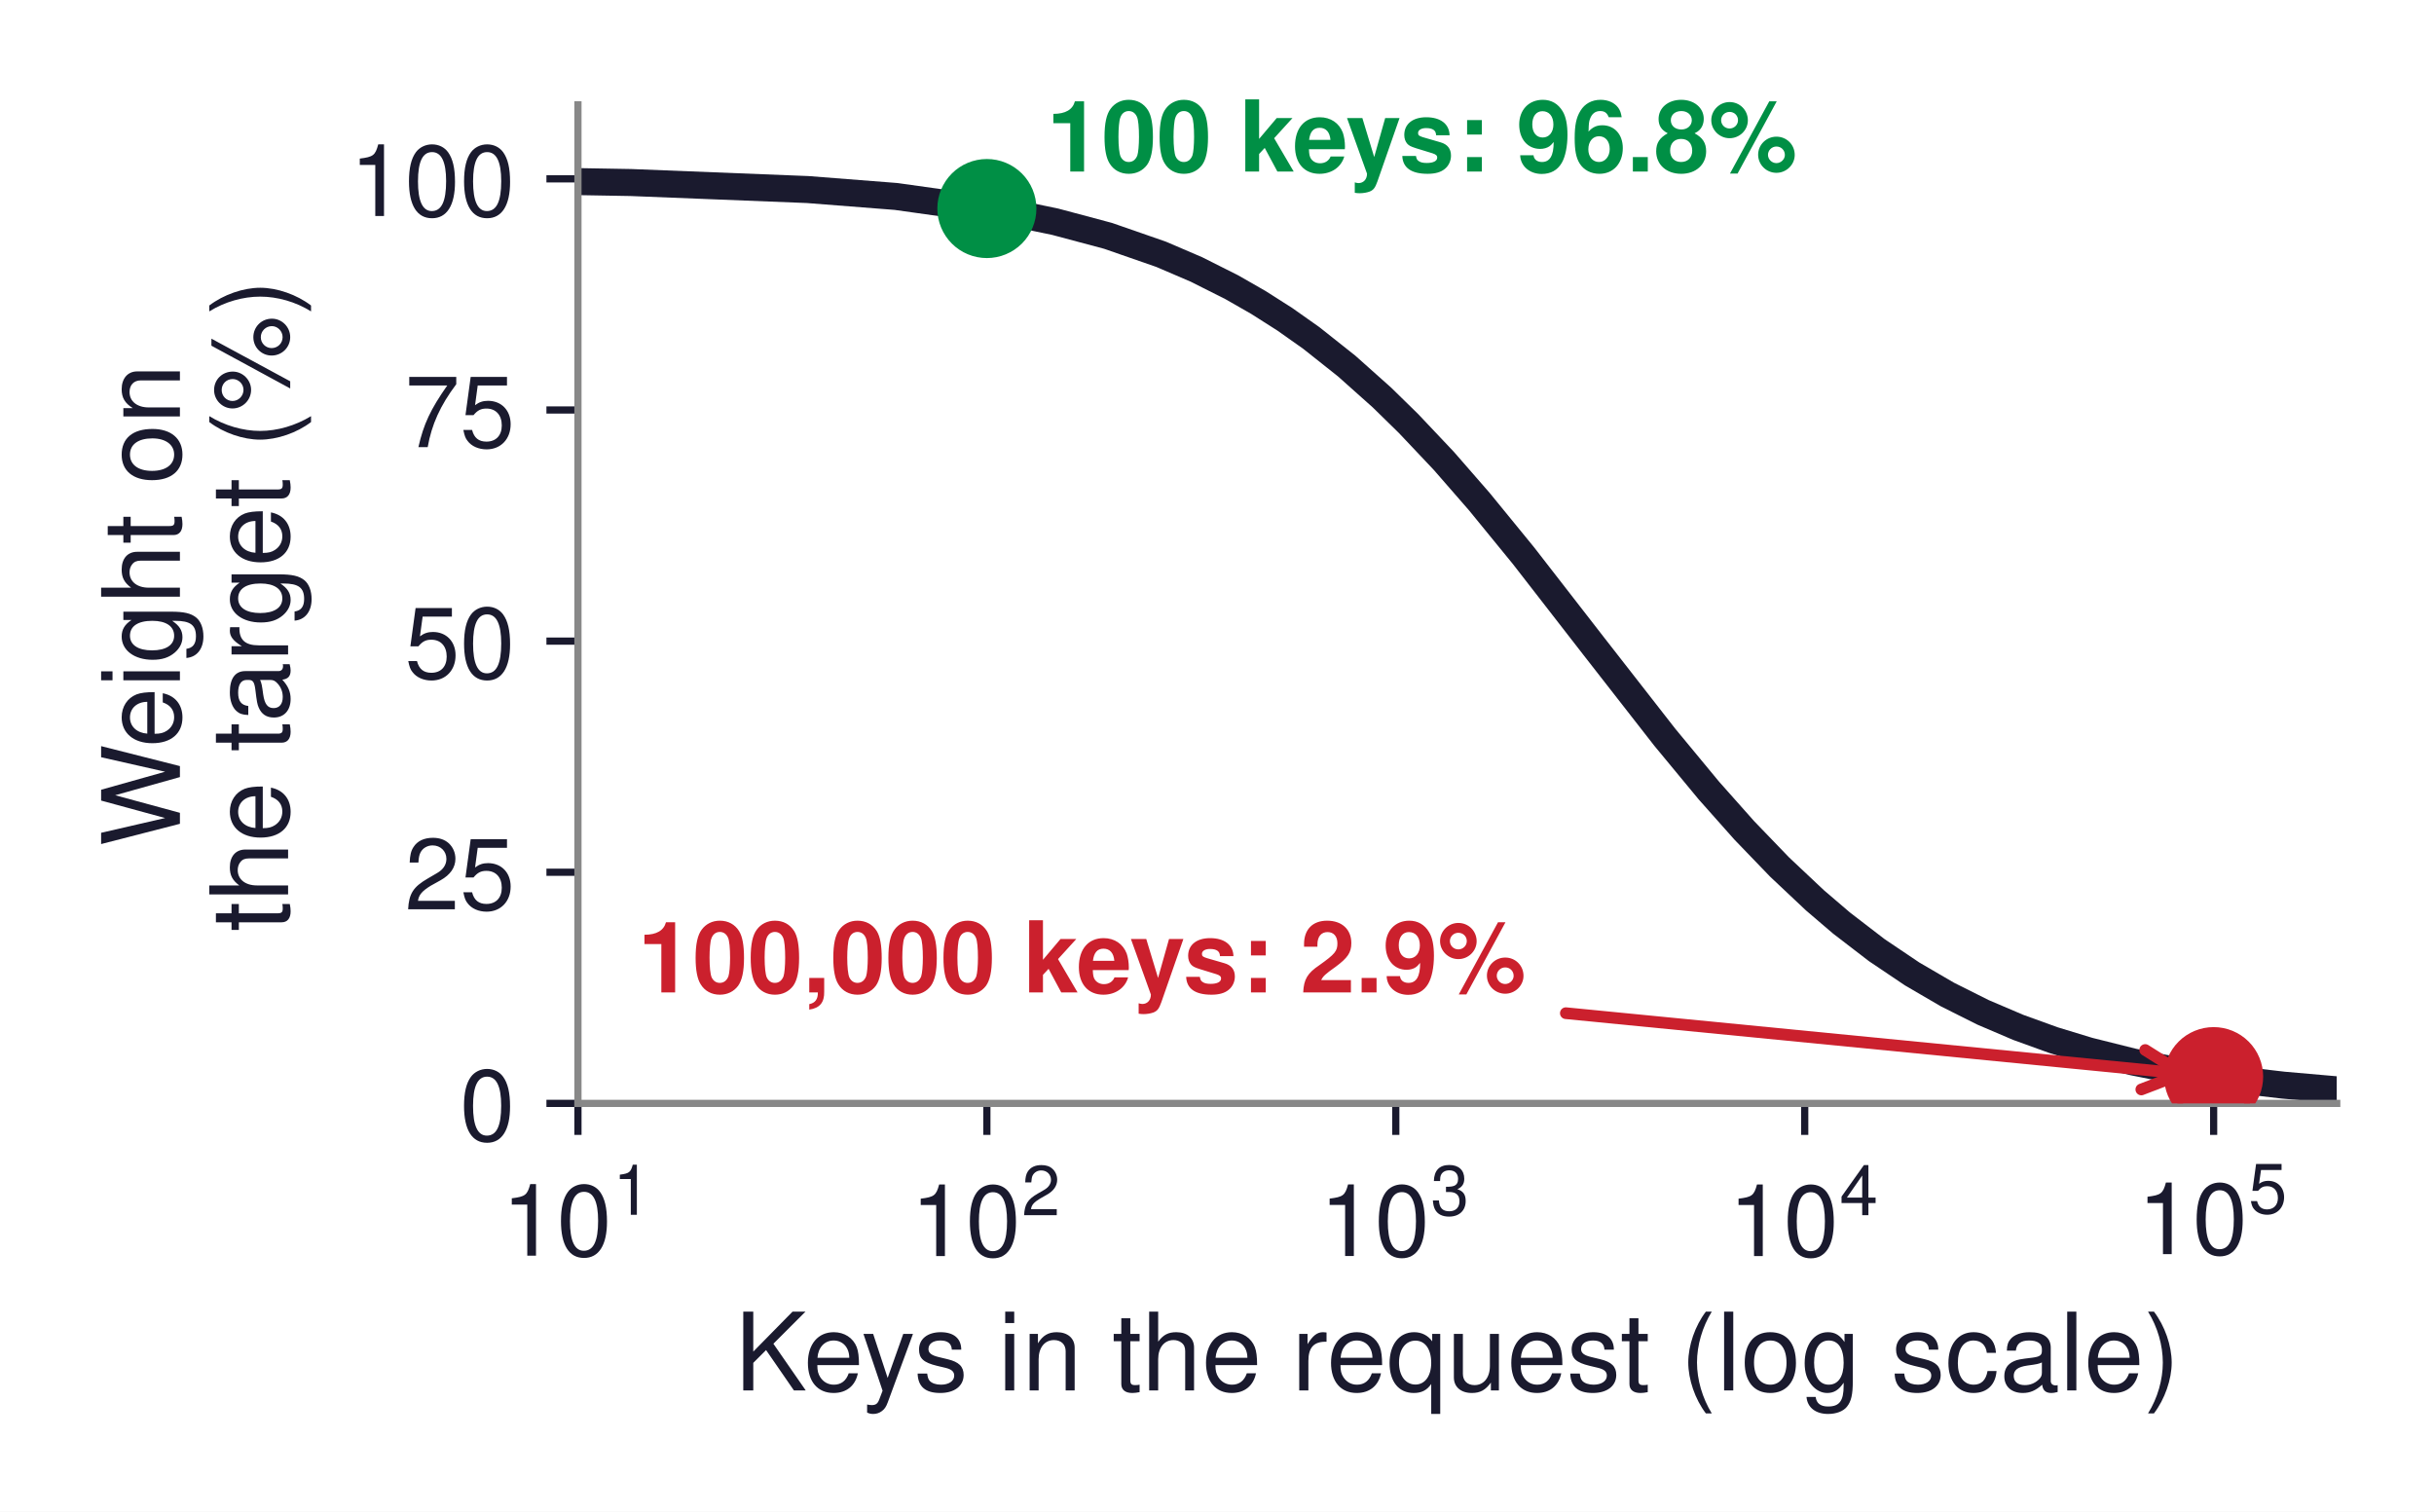
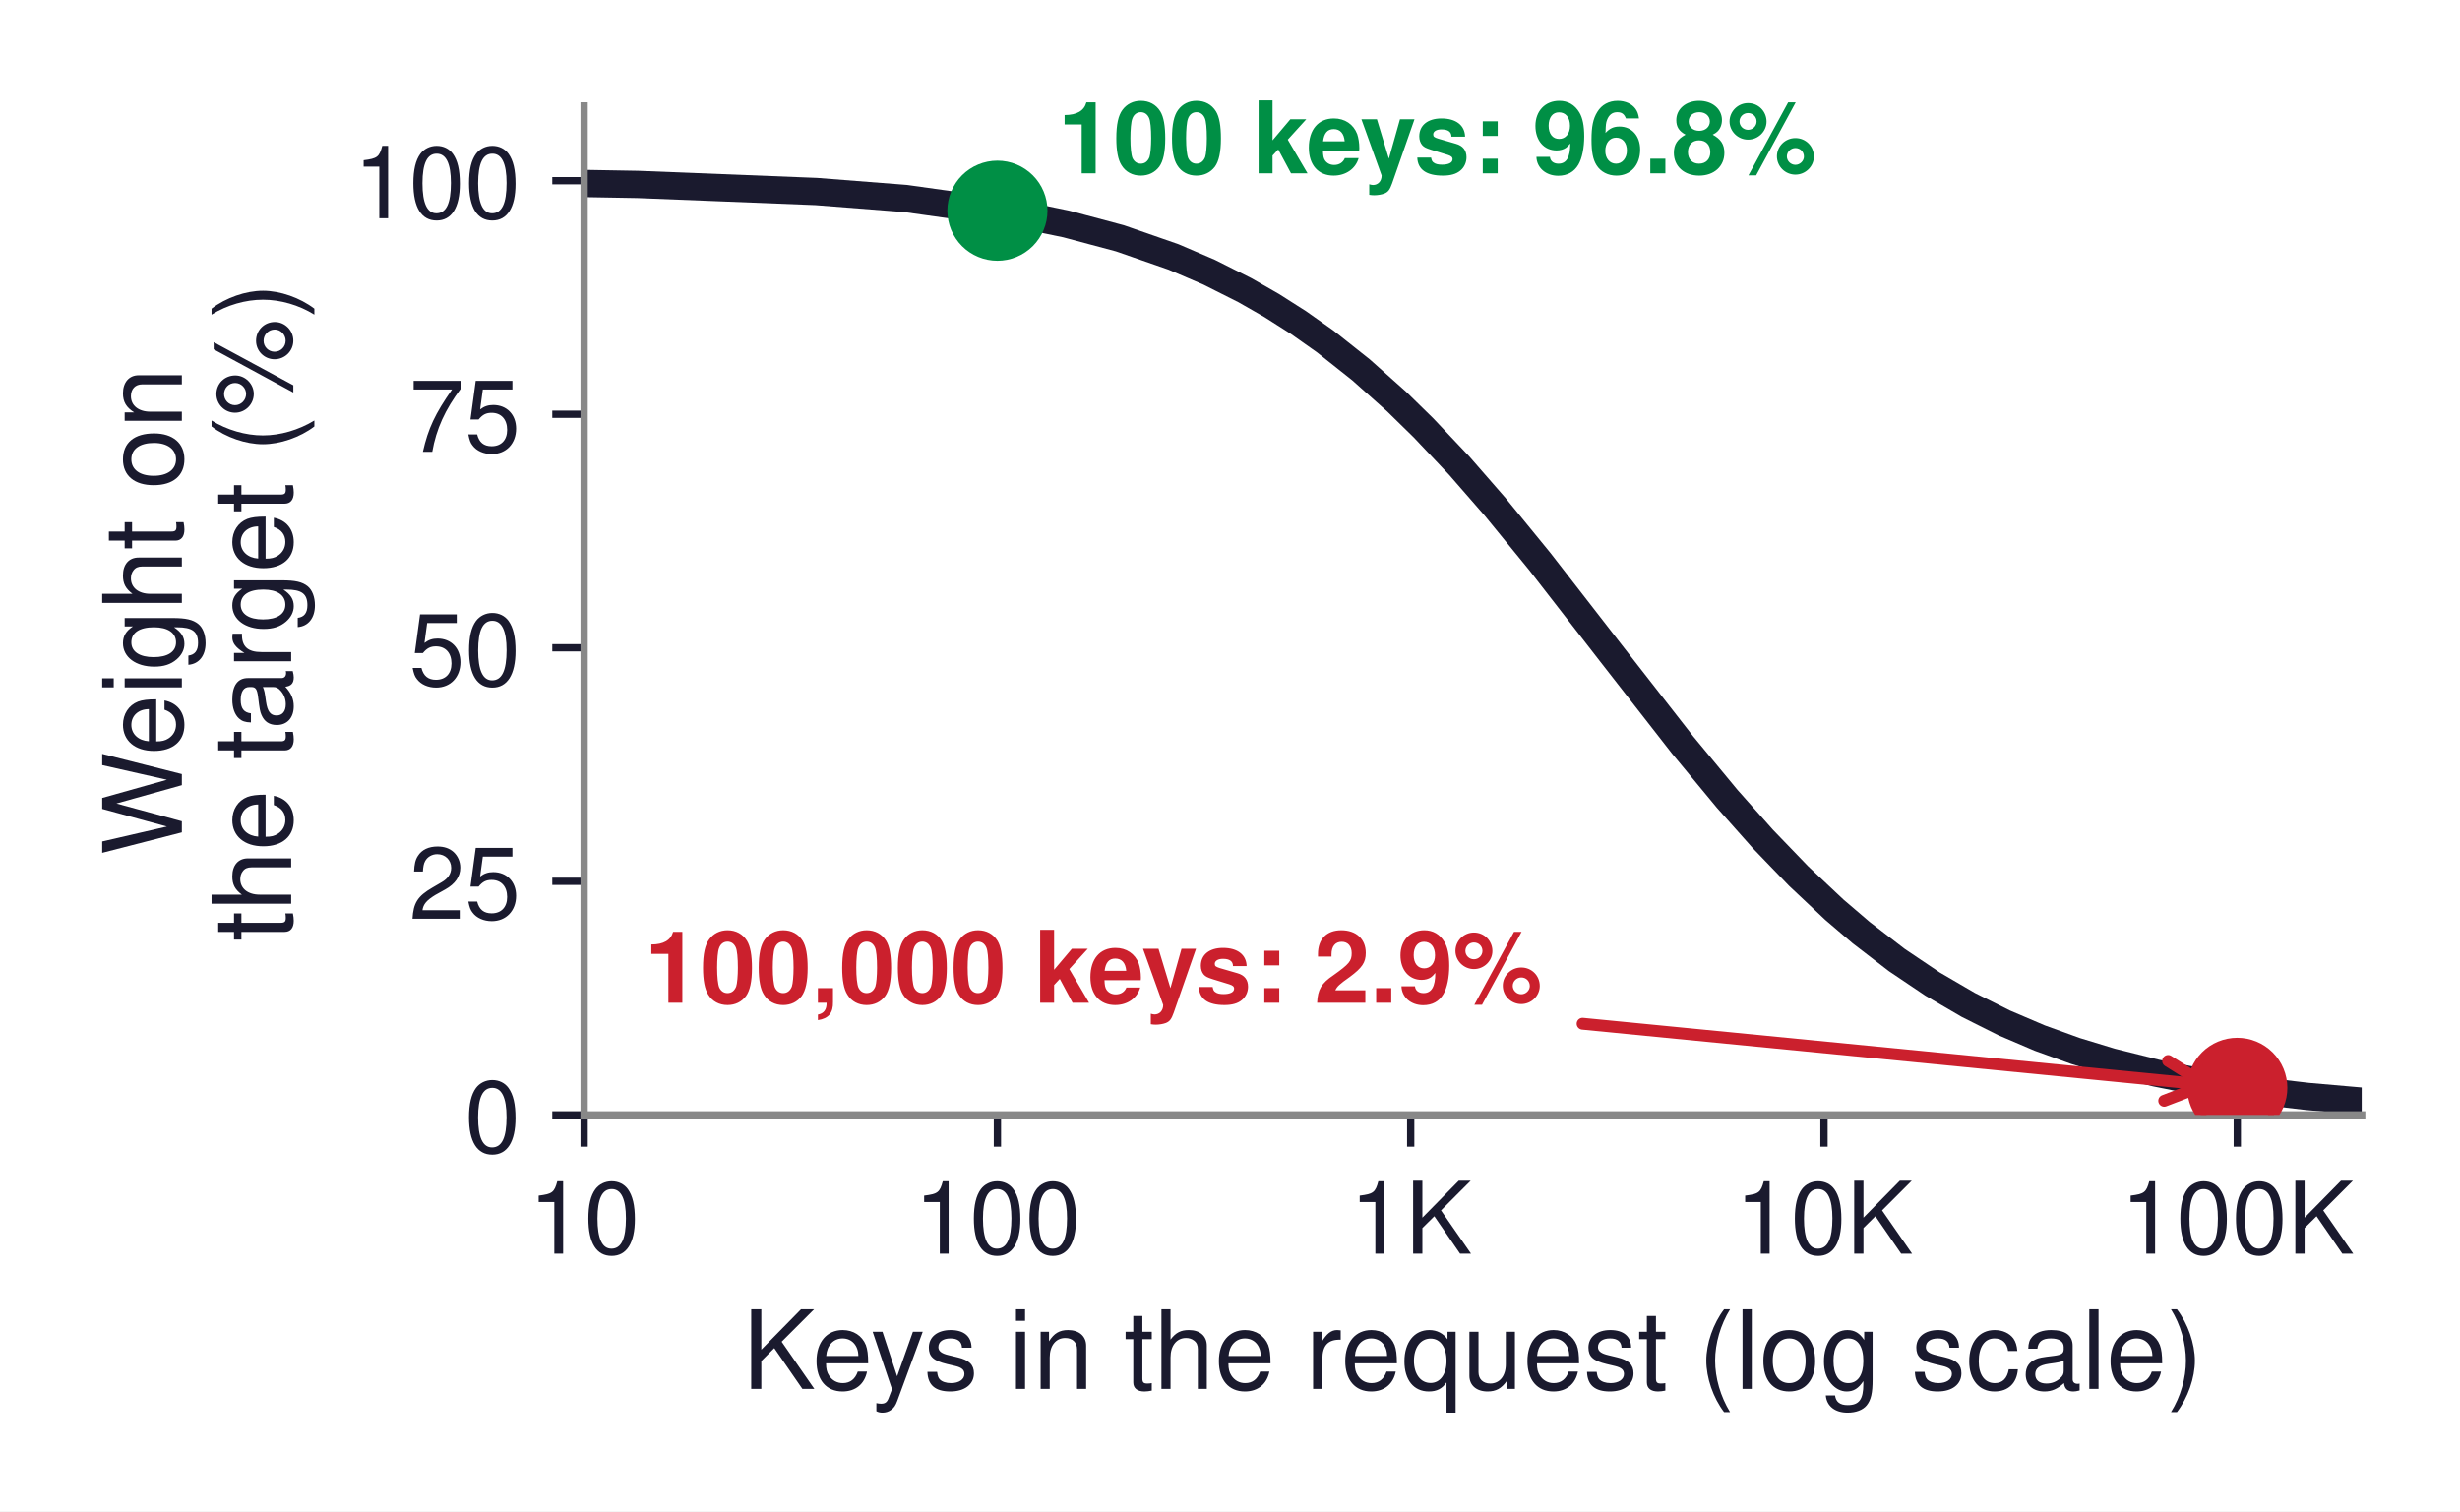
- <svg xmlns="http://www.w3.org/2000/svg" xmlns:xlink="http://www.w3.org/1999/xlink" width="270.276pt" height="167.857pt" viewBox="0 0 270.276 167.857" version="1.1">
+ <svg xmlns="http://www.w3.org/2000/svg" xmlns:xlink="http://www.w3.org/1999/xlink" width="270.276pt" height="166.097pt" viewBox="0 0 270.276 166.097" version="1.1">
  <defs>
    <style type="text/css">*{stroke-linejoin: round; stroke-linecap: butt}</style>
  </defs>
  <g id="figure_1">
    <g id="patch_1">
-       <path d="M -0 167.857  L 270.276 167.857  L 270.276 0  L -0 0  z " style="fill: #ffffff" />
+       <path d="M -0 166.097  L 270.276 166.097  L 270.276 0  L -0 0  z " style="fill: #ffffff" />
    </g>
    <g id="axes_1">
      <g id="patch_2">
        <path d="M 64.176 122.523  L 259.476 122.523  L 259.476 11.643  L 64.176 11.643  z " style="fill: #ffffff" />
      </g>
      <g id="matplotlib.axis_1">
        <g id="xtick_1">
          <g id="line2d_1">
            <defs>
-               <path id="m2a6aead612" d="M 0 0  L 0 3.5  " style="stroke: #1a1a2e; stroke-width: 0.8" />
+               <path id="m6fb7493d11" d="M 0 0  L 0 3.5  " style="stroke: #1a1a2e; stroke-width: 0.8" />
            </defs>
            <g>
-               <use xlink:href="#m2a6aead612" x="64.176" y="122.523" style="fill: #1a1a2e; stroke: #1a1a2e; stroke-width: 0.8" />
+               <use xlink:href="#m6fb7493d11" x="64.176" y="122.523" style="fill: #1a1a2e; stroke: #1a1a2e; stroke-width: 0.8" />
            </g>
          </g>
          <g id="text_1">
-             <g style="fill: #1a1a2e" transform="translate(55.70594 139.5333)">
-               <text>
-                 <tspan x="0" y="-0.098" style="font-size: 11px; font-family: 'Helvetica'; fill: #1a1a2e">1</tspan>
-                 <tspan x="6.118" y="-0.098" style="font-size: 11px; font-family: 'Helvetica'; fill: #1a1a2e">0</tspan>
-                 <tspan x="12.341" y="-4.641" style="font-size: 7.7px; font-family: 'Helvetica'; fill: #1a1a2e">1</tspan>
-               </text>
-             </g>
+             <text style="font-size: 11px; font-family: 'Helvetica', 'Arial', 'DejaVu Sans', sans-serif; text-anchor: middle; fill: #1a1a2e" x="64.176" y="137.773" transform="rotate(-0 64.17594 137.7733)">10</text>
          </g>
        </g>
        <g id="xtick_2">
          <g id="line2d_2">
            <g>
-               <use xlink:href="#m2a6aead612" x="109.584" y="122.523" style="fill: #1a1a2e; stroke: #1a1a2e; stroke-width: 0.8" />
+               <use xlink:href="#m6fb7493d11" x="109.584" y="122.523" style="fill: #1a1a2e; stroke: #1a1a2e; stroke-width: 0.8" />
            </g>
          </g>
          <g id="text_2">
-             <g style="fill: #1a1a2e" transform="translate(101.1137 139.5333)">
-               <text>
-                 <tspan x="0" y="-0.054" style="font-size: 11px; font-family: 'Helvetica'; fill: #1a1a2e">1</tspan>
-                 <tspan x="6.118" y="-0.054" style="font-size: 11px; font-family: 'Helvetica'; fill: #1a1a2e">0</tspan>
-                 <tspan x="12.341" y="-4.597" style="font-size: 7.7px; font-family: 'Helvetica'; fill: #1a1a2e">2</tspan>
-               </text>
-             </g>
+             <text style="font-size: 11px; font-family: 'Helvetica', 'Arial', 'DejaVu Sans', sans-serif; text-anchor: middle; fill: #1a1a2e" x="109.584" y="137.773" transform="rotate(-0 109.5837 137.7733)">100</text>
          </g>
        </g>
        <g id="xtick_3">
          <g id="line2d_3">
            <g>
-               <use xlink:href="#m2a6aead612" x="154.991" y="122.523" style="fill: #1a1a2e; stroke: #1a1a2e; stroke-width: 0.8" />
+               <use xlink:href="#m6fb7493d11" x="154.991" y="122.523" style="fill: #1a1a2e; stroke: #1a1a2e; stroke-width: 0.8" />
            </g>
          </g>
          <g id="text_3">
-             <g style="fill: #1a1a2e" transform="translate(146.5214 139.5333)">
-               <text>
-                 <tspan x="0" y="-0.065" style="font-size: 11px; font-family: 'Helvetica'; fill: #1a1a2e">1</tspan>
-                 <tspan x="6.118" y="-0.065" style="font-size: 11px; font-family: 'Helvetica'; fill: #1a1a2e">0</tspan>
-                 <tspan x="12.341" y="-4.608" style="font-size: 7.7px; font-family: 'Helvetica'; fill: #1a1a2e">3</tspan>
-               </text>
-             </g>
+             <text style="font-size: 11px; font-family: 'Helvetica', 'Arial', 'DejaVu Sans', sans-serif; text-anchor: middle; fill: #1a1a2e" x="154.991" y="137.773" transform="rotate(-0 154.9914 137.7733)">1K</text>
          </g>
        </g>
        <g id="xtick_4">
          <g id="line2d_4">
            <g>
-               <use xlink:href="#m2a6aead612" x="200.399" y="122.523" style="fill: #1a1a2e; stroke: #1a1a2e; stroke-width: 0.8" />
+               <use xlink:href="#m6fb7493d11" x="200.399" y="122.523" style="fill: #1a1a2e; stroke: #1a1a2e; stroke-width: 0.8" />
            </g>
          </g>
          <g id="text_4">
-             <g style="fill: #1a1a2e" transform="translate(191.9291 139.5333)">
-               <text>
-                 <tspan x="0" y="-0.054" style="font-size: 11px; font-family: 'Helvetica'; fill: #1a1a2e">1</tspan>
-                 <tspan x="6.118" y="-0.054" style="font-size: 11px; font-family: 'Helvetica'; fill: #1a1a2e">0</tspan>
-                 <tspan x="12.341" y="-4.597" style="font-size: 7.7px; font-family: 'Helvetica'; fill: #1a1a2e">4</tspan>
-               </text>
-             </g>
+             <text style="font-size: 11px; font-family: 'Helvetica', 'Arial', 'DejaVu Sans', sans-serif; text-anchor: middle; fill: #1a1a2e" x="200.399" y="137.773" transform="rotate(-0 200.3991 137.7733)">10K</text>
          </g>
        </g>
        <g id="xtick_5">
          <g id="line2d_5">
            <g>
-               <use xlink:href="#m2a6aead612" x="245.807" y="122.523" style="fill: #1a1a2e; stroke: #1a1a2e; stroke-width: 0.8" />
+               <use xlink:href="#m6fb7493d11" x="245.807" y="122.523" style="fill: #1a1a2e; stroke: #1a1a2e; stroke-width: 0.8" />
            </g>
          </g>
          <g id="text_5">
-             <g style="fill: #1a1a2e" transform="translate(237.3368 139.4233)">
-               <text>
-                 <tspan x="0" y="-0.163" style="font-size: 11px; font-family: 'Helvetica'; fill: #1a1a2e">1</tspan>
-                 <tspan x="6.118" y="-0.163" style="font-size: 11px; font-family: 'Helvetica'; fill: #1a1a2e">0</tspan>
-                 <tspan x="12.341" y="-4.706" style="font-size: 7.7px; font-family: 'Helvetica'; fill: #1a1a2e">5</tspan>
-               </text>
-             </g>
+             <text style="font-size: 11px; font-family: 'Helvetica', 'Arial', 'DejaVu Sans', sans-serif; text-anchor: middle; fill: #1a1a2e" x="245.807" y="137.773" transform="rotate(-0 245.8068 137.7733)">100K</text>
          </g>
        </g>
        <g id="text_6">
-           <text style="font-size: 12px; font-family: 'Helvetica', 'Arial', 'DejaVu Sans', sans-serif; text-anchor: middle; fill: #1a1a2e" x="161.826" y="154.402" transform="rotate(-0 161.8259 154.4024)">Keys in the request (log scale)</text>
+           <text style="font-size: 12px; font-family: 'Helvetica', 'Arial', 'DejaVu Sans', sans-serif; text-anchor: middle; fill: #1a1a2e" x="161.826" y="152.642" transform="rotate(-0 161.8259 152.6424)">Keys in the request (log scale)</text>
        </g>
      </g>
      <g id="matplotlib.axis_2">
        <g id="ytick_1">
          <g id="line2d_6">
            <defs>
-               <path id="m751b29fddd" d="M 0 0  L -3.5 0  " style="stroke: #1a1a2e; stroke-width: 0.8" />
+               <path id="m3fe3b62bab" d="M 0 0  L -3.5 0  " style="stroke: #1a1a2e; stroke-width: 0.8" />
            </defs>
            <g>
-               <use xlink:href="#m751b29fddd" x="64.176" y="122.523" style="fill: #1a1a2e; stroke: #1a1a2e; stroke-width: 0.8" />
+               <use xlink:href="#m3fe3b62bab" x="64.176" y="122.523" style="fill: #1a1a2e; stroke: #1a1a2e; stroke-width: 0.8" />
            </g>
          </g>
          <g id="text_7">
            <text style="font-size: 11px; font-family: 'Helvetica', 'Arial', 'DejaVu Sans', sans-serif; text-anchor: end; fill: #1a1a2e" x="57.176" y="126.648" transform="rotate(-0 57.17594 126.6483)">0</text>
          </g>
        </g>
        <g id="ytick_2">
          <g id="line2d_7">
            <g>
-               <use xlink:href="#m751b29fddd" x="64.176" y="96.857" style="fill: #1a1a2e; stroke: #1a1a2e; stroke-width: 0.8" />
+               <use xlink:href="#m3fe3b62bab" x="64.176" y="96.857" style="fill: #1a1a2e; stroke: #1a1a2e; stroke-width: 0.8" />
            </g>
          </g>
          <g id="text_8">
            <text style="font-size: 11px; font-family: 'Helvetica', 'Arial', 'DejaVu Sans', sans-serif; text-anchor: end; fill: #1a1a2e" x="57.176" y="100.982" transform="rotate(-0 57.17594 100.9816)">25</text>
          </g>
        </g>
        <g id="ytick_3">
          <g id="line2d_8">
            <g>
-               <use xlink:href="#m751b29fddd" x="64.176" y="71.19" style="fill: #1a1a2e; stroke: #1a1a2e; stroke-width: 0.8" />
+               <use xlink:href="#m3fe3b62bab" x="64.176" y="71.19" style="fill: #1a1a2e; stroke: #1a1a2e; stroke-width: 0.8" />
            </g>
          </g>
          <g id="text_9">
            <text style="font-size: 11px; font-family: 'Helvetica', 'Arial', 'DejaVu Sans', sans-serif; text-anchor: end; fill: #1a1a2e" x="57.176" y="75.315" transform="rotate(-0 57.17594 75.31495)">50</text>
          </g>
        </g>
        <g id="ytick_4">
          <g id="line2d_9">
            <g>
-               <use xlink:href="#m751b29fddd" x="64.176" y="45.523" style="fill: #1a1a2e; stroke: #1a1a2e; stroke-width: 0.8" />
+               <use xlink:href="#m3fe3b62bab" x="64.176" y="45.523" style="fill: #1a1a2e; stroke: #1a1a2e; stroke-width: 0.8" />
            </g>
          </g>
          <g id="text_10">
            <text style="font-size: 11px; font-family: 'Helvetica', 'Arial', 'DejaVu Sans', sans-serif; text-anchor: end; fill: #1a1a2e" x="57.176" y="49.648" transform="rotate(-0 57.17594 49.64829)">75</text>
          </g>
        </g>
        <g id="ytick_5">
          <g id="line2d_10">
            <g>
-               <use xlink:href="#m751b29fddd" x="64.176" y="19.857" style="fill: #1a1a2e; stroke: #1a1a2e; stroke-width: 0.8" />
+               <use xlink:href="#m3fe3b62bab" x="64.176" y="19.857" style="fill: #1a1a2e; stroke: #1a1a2e; stroke-width: 0.8" />
            </g>
          </g>
          <g id="text_11">
            <text style="font-size: 11px; font-family: 'Helvetica', 'Arial', 'DejaVu Sans', sans-serif; text-anchor: end; fill: #1a1a2e" x="57.176" y="23.982" transform="rotate(-0 57.17594 23.98162)">100</text>
          </g>
        </g>
        <g id="text_12">
          <text style="font-size: 12px; font-family: 'Helvetica', 'Arial', 'DejaVu Sans', sans-serif; fill: #1a1a2e" transform="translate(19.97871 93.99141) rotate(-90)">Weight on</text>
          <text style="font-size: 12px; font-family: 'Helvetica', 'Arial', 'DejaVu Sans', sans-serif; fill: #1a1a2e" transform="translate(31.99113 103.4292) rotate(-90)">the target (%)</text>
        </g>
      </g>
      <g id="line2d_11">
-         <path d="M 64.176 20.166  L 70.063 20.268  L 89.686 21.048  L 99.498 21.816  L 112.253 23.606  L 117.159 24.619  L 123.046 26.191  L 128.933 28.238  L 132.858 29.922  L 136.783 31.896  L 139.726 33.581  L 142.67 35.454  L 145.613 37.533  L 149.538 40.648  L 153.463 44.15  L 156.406 47.03  L 160.331 51.183  L 164.255 55.686  L 169.161 61.691  L 177.011 71.803  L 184.86 81.863  L 189.766 87.793  L 193.691 92.21  L 197.615 96.283  L 201.54 99.978  L 204.484 102.495  L 208.408 105.511  L 212.333 108.152  L 216.258 110.44  L 220.182 112.406  L 224.107 114.082  L 228.032 115.501  L 231.956 116.696  L 236.862 117.922  L 241.768 118.9  L 247.655 119.81  L 253.542 120.497  L 259.429 121.012  L 259.429 121.012  " clip-path="url(#p3afcd72a71)" style="fill: none; stroke: #1a1a2e; stroke-width: 3; stroke-linecap: square" />
+         <path d="M 64.176 20.166  L 70.063 20.268  L 89.686 21.048  L 99.498 21.816  L 112.253 23.606  L 117.159 24.619  L 123.046 26.191  L 128.933 28.238  L 132.858 29.922  L 136.783 31.896  L 139.726 33.581  L 142.67 35.454  L 145.613 37.533  L 149.538 40.648  L 153.463 44.15  L 156.406 47.03  L 160.331 51.183  L 164.255 55.686  L 169.161 61.691  L 177.011 71.803  L 184.86 81.863  L 189.766 87.793  L 193.691 92.21  L 197.615 96.283  L 201.54 99.978  L 204.484 102.495  L 208.408 105.511  L 212.333 108.152  L 216.258 110.44  L 220.182 112.406  L 224.107 114.082  L 228.032 115.501  L 231.956 116.696  L 236.862 117.922  L 241.768 118.9  L 247.655 119.81  L 253.542 120.497  L 259.429 121.012  L 259.429 121.012  " clip-path="url(#p7a607673a0)" style="fill: none; stroke: #1a1a2e; stroke-width: 3; stroke-linecap: square" />
      </g>
      <g id="patch_3">
        <path d="M 64.176 122.523  L 64.176 11.643  " style="fill: none; stroke: #888888; stroke-width: 0.8; stroke-linejoin: miter; stroke-linecap: square" />
      </g>
      <g id="patch_4">
        <path d="M 64.176 122.523  L 259.476 122.523  " style="fill: none; stroke: #888888; stroke-width: 0.8; stroke-linejoin: miter; stroke-linecap: square" />
      </g>
      <g id="text_13">
        <text style="font-weight: 700; font-size: 11px; font-family: 'Helvetica', 'Arial', 'DejaVu Sans', sans-serif; text-anchor: start; fill: #008f45" x="116.219" y="19.05" transform="rotate(-0 116.219 19.05)">100 keys: 96.8%</text>
      </g>
      <g id="patch_5">
        <path d="M 173.875 112.506  Q 208.847 115.931 242.372 119.215  " style="fill: none; stroke: #cb202d; stroke-width: 1.3; stroke-linecap: round" />
        <path d="M 238.207 116.596  L 242.372 119.215  L 237.778 120.975  " style="fill: none; stroke: #cb202d; stroke-width: 1.3; stroke-linecap: round" />
      </g>
      <g id="text_14">
        <text style="font-weight: 700; font-size: 11px; font-family: 'Helvetica', 'Arial', 'DejaVu Sans', sans-serif; text-anchor: start; fill: #cb202d" x="70.811" y="110.203" transform="rotate(-0 70.81128 110.2033)">100,000 keys: 2.9%</text>
      </g>
      <g id="line2d_12">
        <defs>
-           <path id="mabe45f7e75" d="M 0 5  C 1.326 5 2.598 4.473 3.536 3.536  C 4.473 2.598 5 1.326 5 0  C 5 -1.326 4.473 -2.598 3.536 -3.536  C 2.598 -4.473 1.326 -5 0 -5  C -1.326 -5 -2.598 -4.473 -3.536 -3.536  C -4.473 -2.598 -5 -1.326 -5 0  C -5 1.326 -4.473 2.598 -3.536 3.536  C -2.598 4.473 -1.326 5 0 5  z " style="stroke: #008f45" />
+           <path id="md0b32fca32" d="M 0 5  C 1.326 5 2.598 4.473 3.536 3.536  C 4.473 2.598 5 1.326 5 0  C 5 -1.326 4.473 -2.598 3.536 -3.536  C 2.598 -4.473 1.326 -5 0 -5  C -1.326 -5 -2.598 -4.473 -3.536 -3.536  C -4.473 -2.598 -5 -1.326 -5 0  C -5 1.326 -4.473 2.598 -3.536 3.536  C -2.598 4.473 -1.326 5 0 5  z " style="stroke: #008f45" />
        </defs>
-         <g clip-path="url(#p3afcd72a71)">
-           <use xlink:href="#mabe45f7e75" x="109.584" y="23.157" style="fill: #008f45; stroke: #008f45" />
+         <g clip-path="url(#p7a607673a0)">
+           <use xlink:href="#md0b32fca32" x="109.584" y="23.157" style="fill: #008f45; stroke: #008f45" />
        </g>
      </g>
      <g id="line2d_13">
        <defs>
-           <path id="m4e8448e3b5" d="M 0 5  C 1.326 5 2.598 4.473 3.536 3.536  C 4.473 2.598 5 1.326 5 0  C 5 -1.326 4.473 -2.598 3.536 -3.536  C 2.598 -4.473 1.326 -5 0 -5  C -1.326 -5 -2.598 -4.473 -3.536 -3.536  C -4.473 -2.598 -5 -1.326 -5 0  C -5 1.326 -4.473 2.598 -3.536 3.536  C -2.598 4.473 -1.326 5 0 5  z " style="stroke: #cb202d" />
+           <path id="m7967177864" d="M 0 5  C 1.326 5 2.598 4.473 3.536 3.536  C 4.473 2.598 5 1.326 5 0  C 5 -1.326 4.473 -2.598 3.536 -3.536  C 2.598 -4.473 1.326 -5 0 -5  C -1.326 -5 -2.598 -4.473 -3.536 -3.536  C -4.473 -2.598 -5 -1.326 -5 0  C -5 1.326 -4.473 2.598 -3.536 3.536  C -2.598 4.473 -1.326 5 0 5  z " style="stroke: #cb202d" />
        </defs>
-         <g clip-path="url(#p3afcd72a71)">
-           <use xlink:href="#m4e8448e3b5" x="245.807" y="119.551" style="fill: #cb202d; stroke: #cb202d" />
+         <g clip-path="url(#p7a607673a0)">
+           <use xlink:href="#m7967177864" x="245.807" y="119.551" style="fill: #cb202d; stroke: #cb202d" />
        </g>
      </g>
    </g>
  </g>
  <defs>
-     <clipPath id="p3afcd72a71">
+     <clipPath id="p7a607673a0">
      <rect x="64.176" y="11.643" width="195.3" height="110.88" />
    </clipPath>
  </defs>
</svg>
